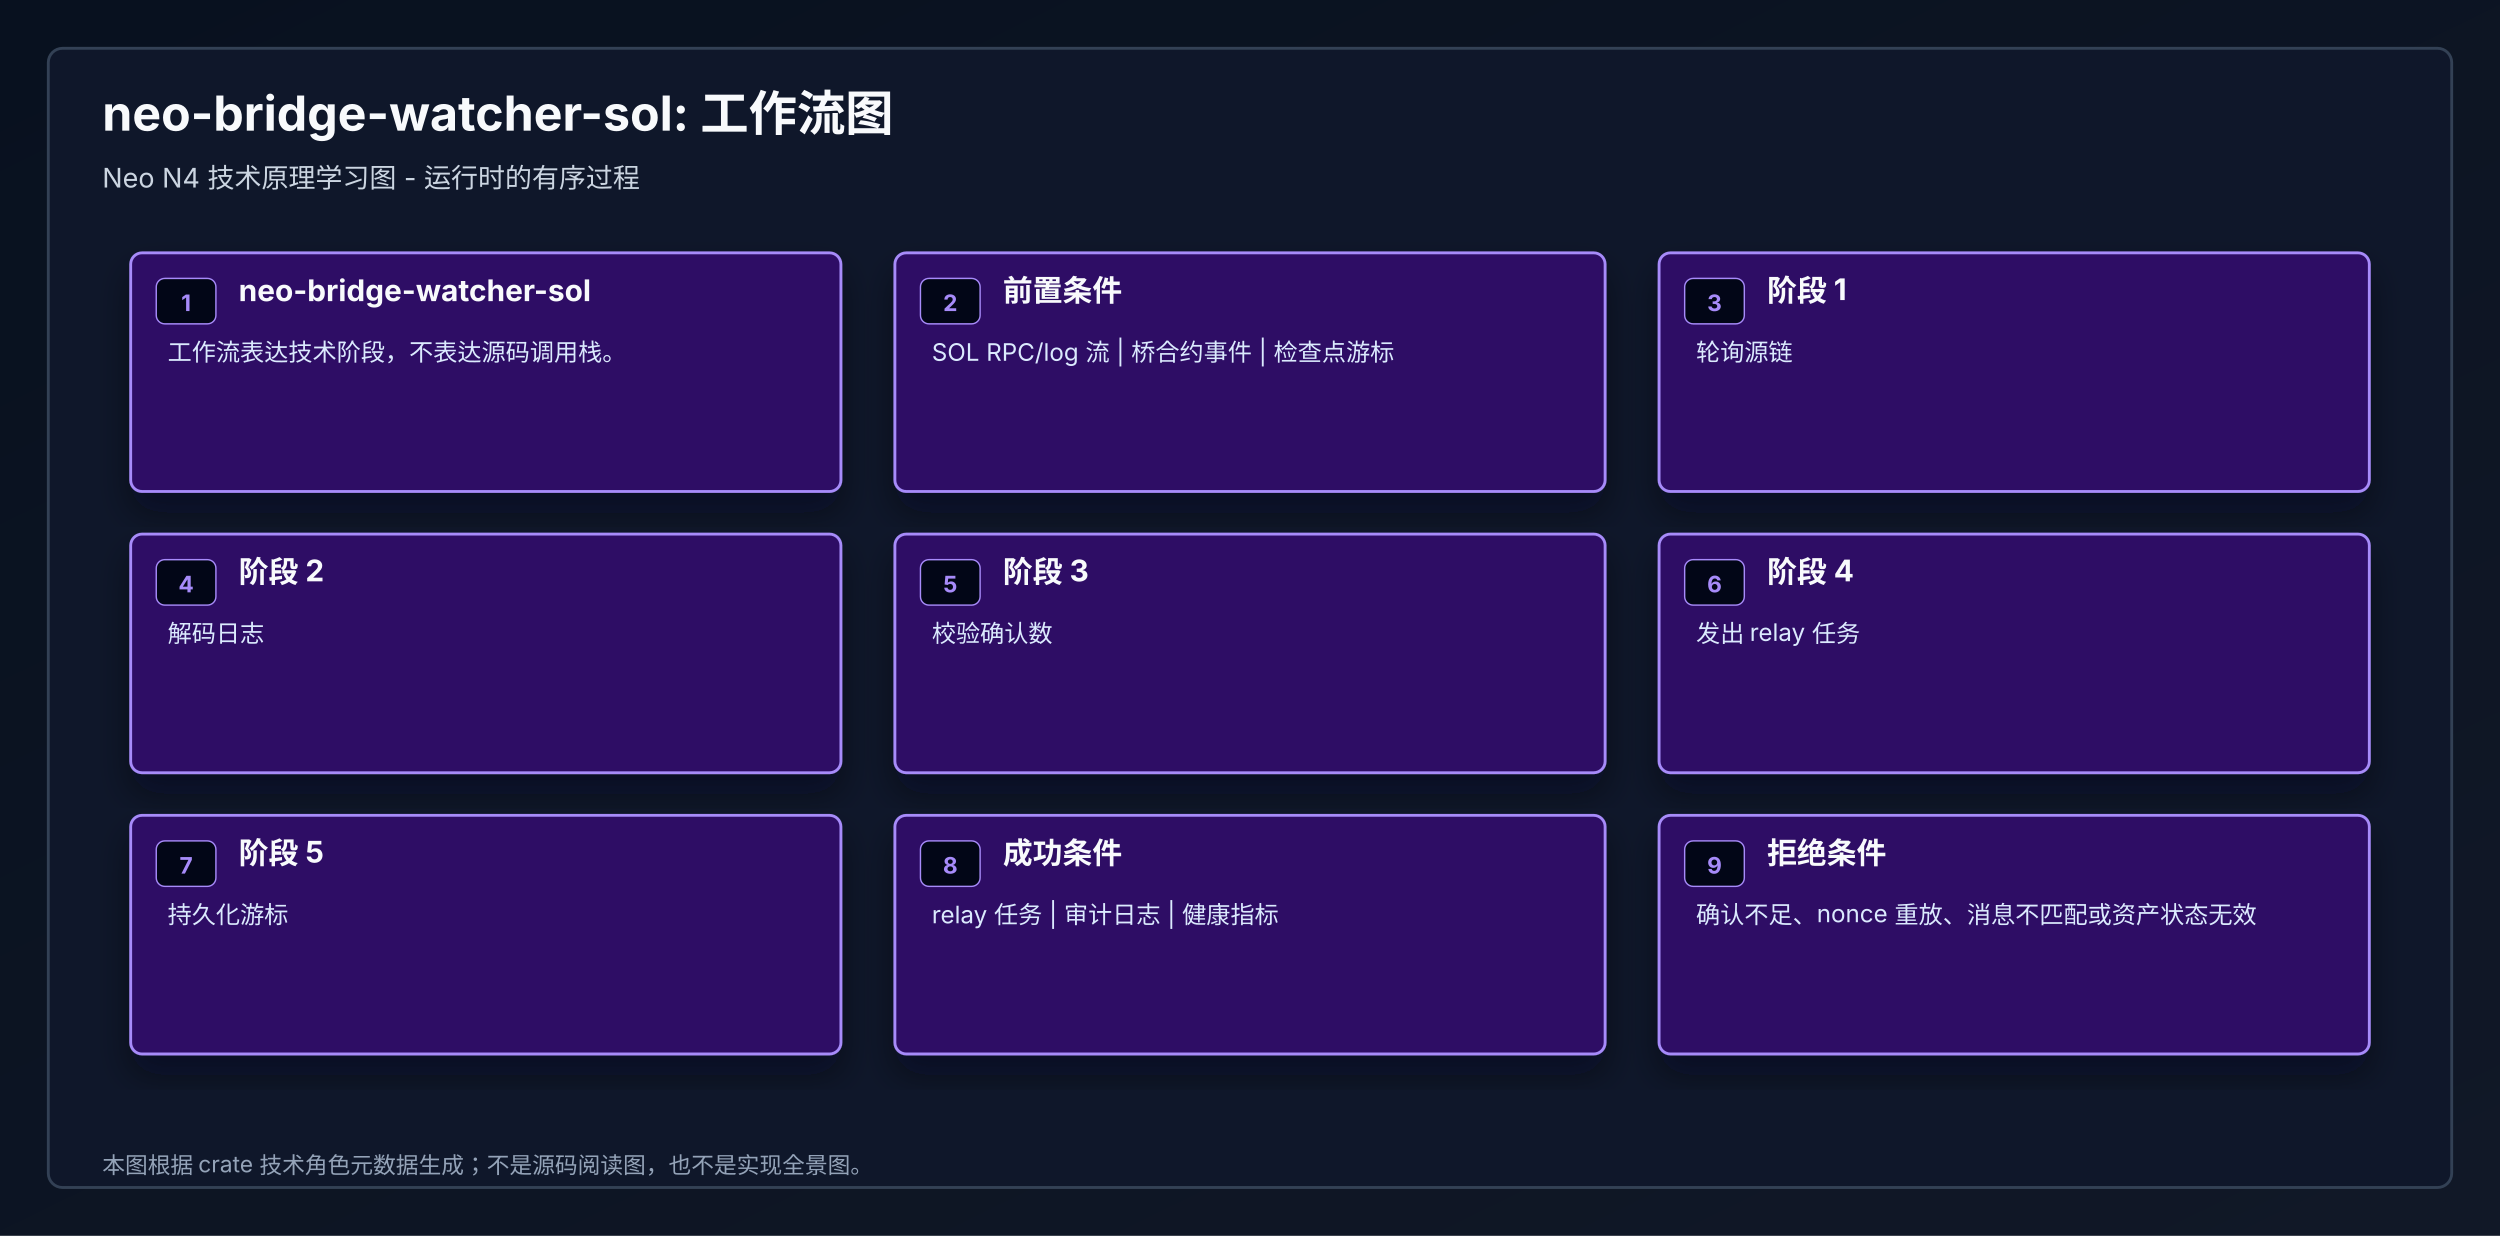
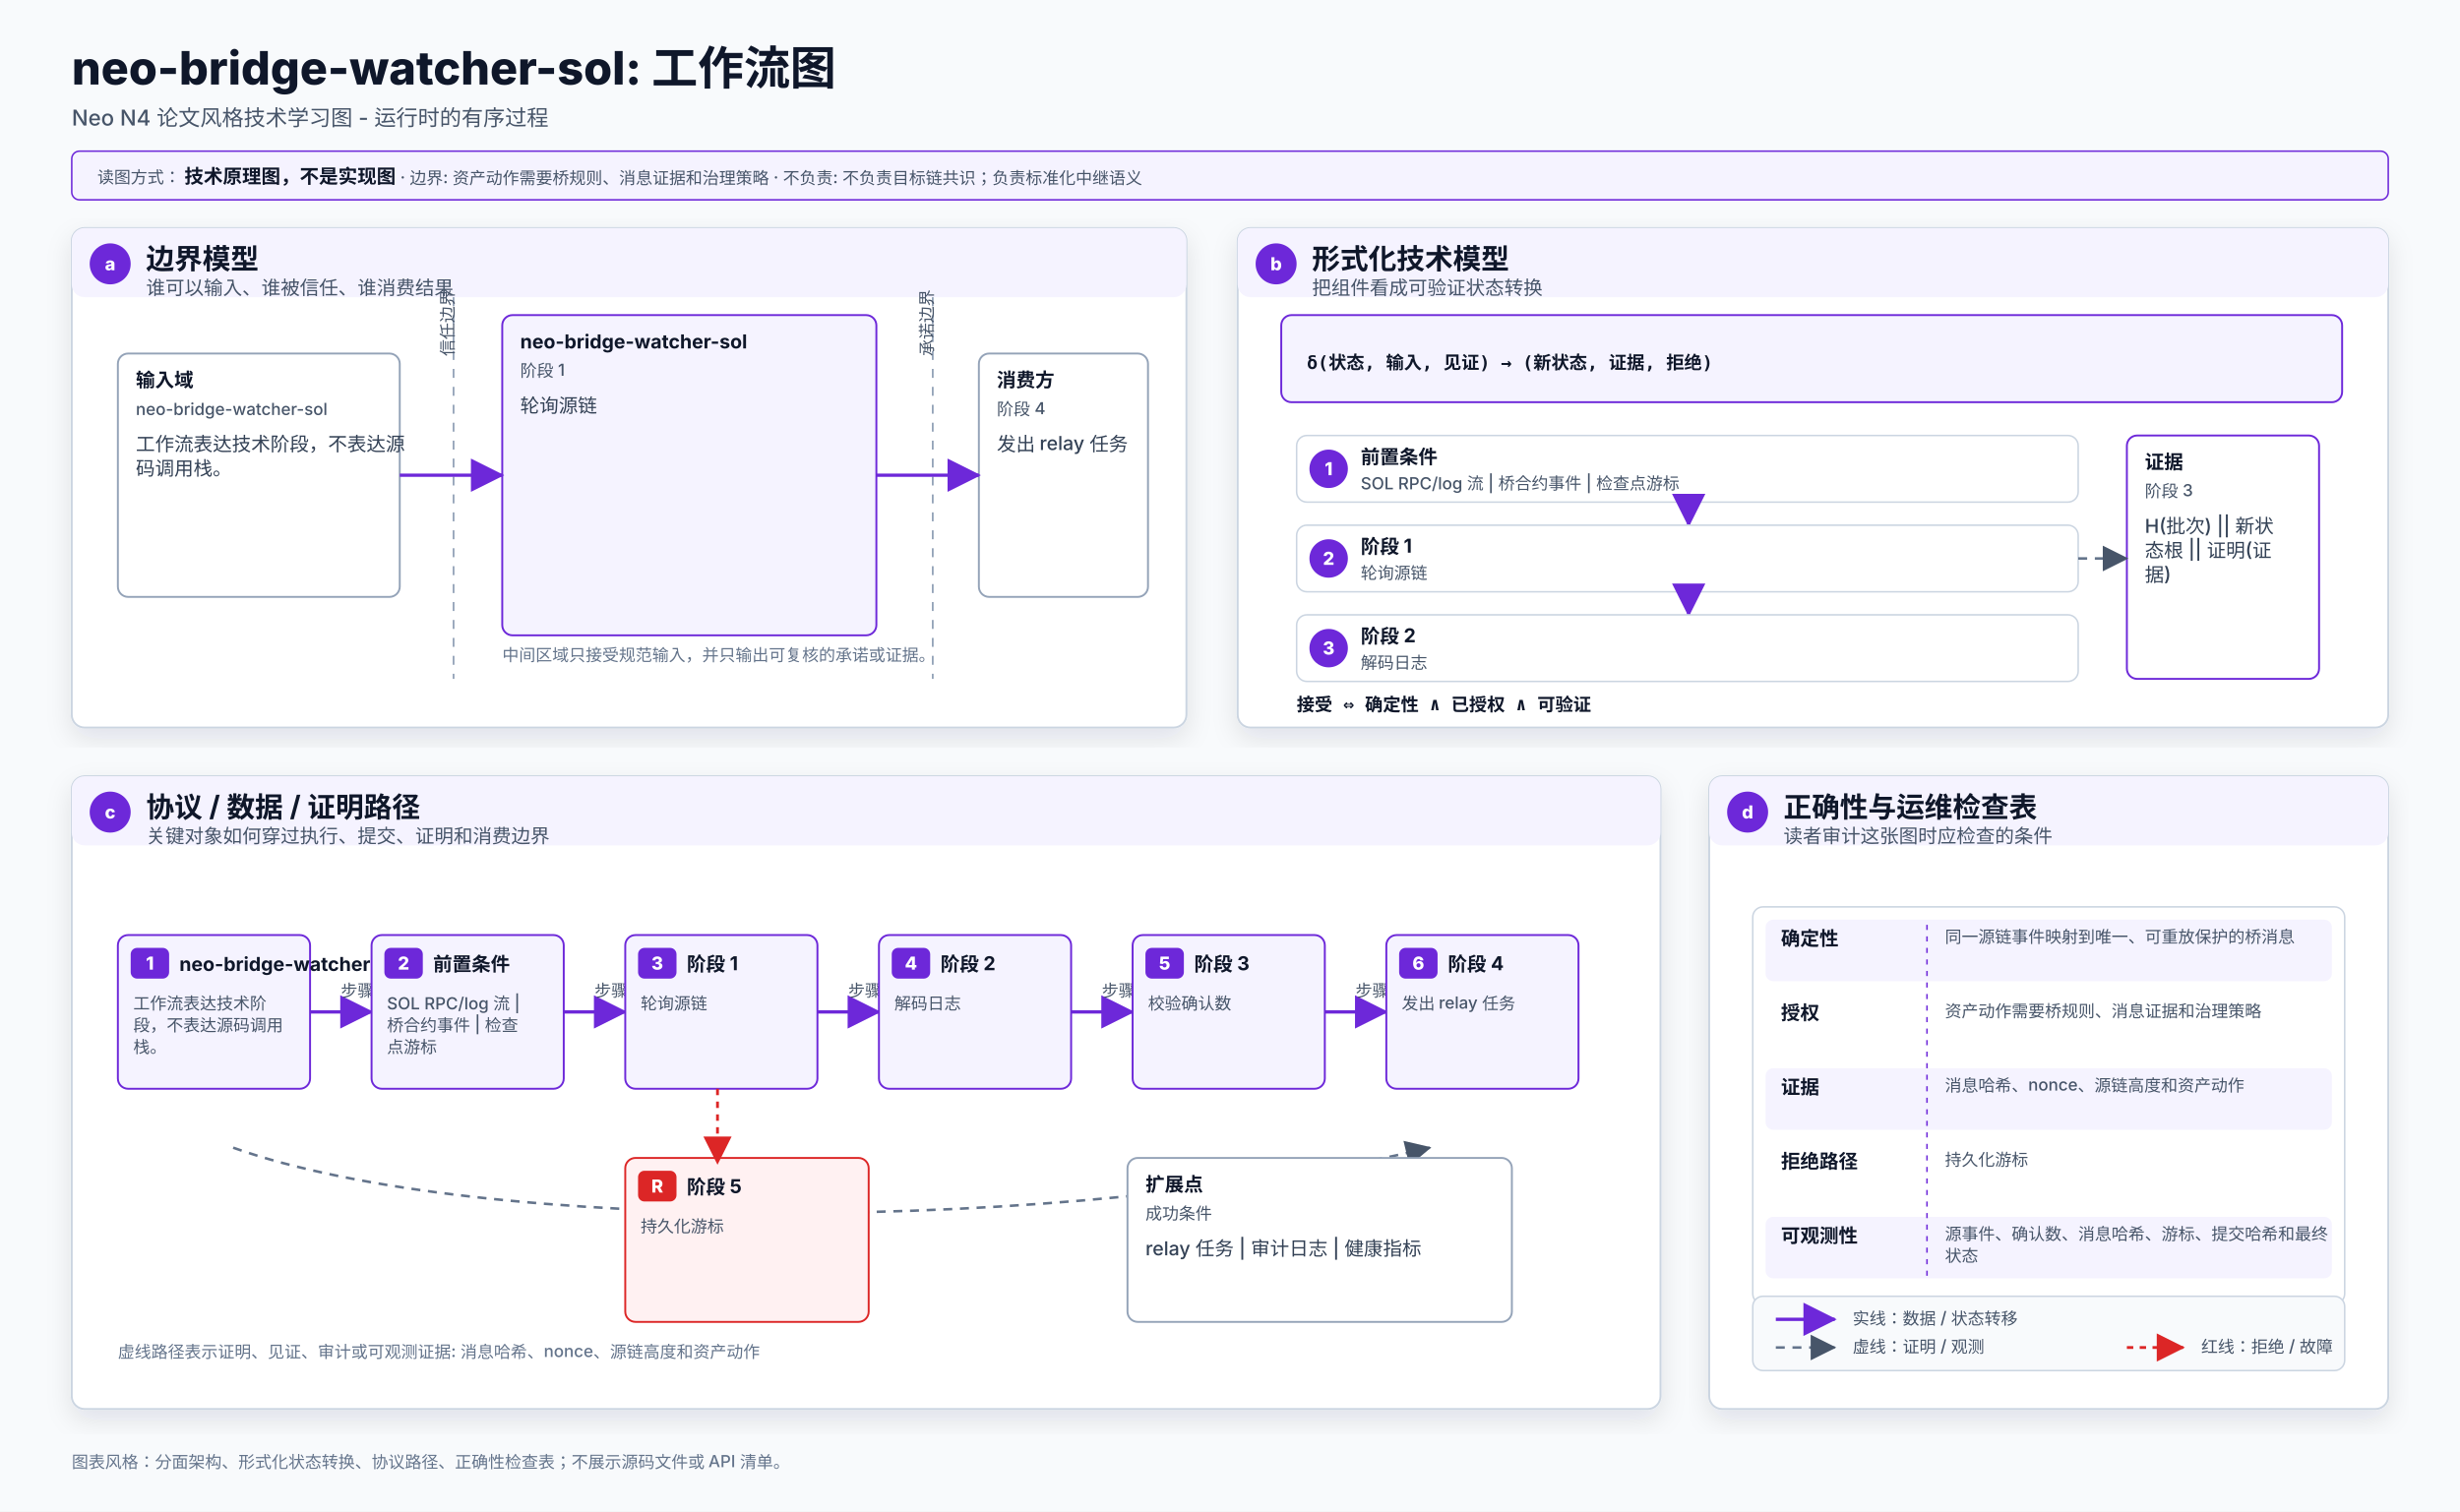
- <svg xmlns="http://www.w3.org/2000/svg" width="1760" height="870" viewBox="0 0 1760 870" role="img" aria-label="neo-bridge-watcher-sol 工作流图">
+ <svg xmlns="http://www.w3.org/2000/svg" width="1920" height="1180" viewBox="0 0 1920 1180" role="img" aria-label="neo-bridge-watcher-sol 工作流图">
  <defs>
-     <linearGradient id="bg" x1="0" y1="0" x2="1" y2="1">
-       <stop offset="0%" stop-color="#08111f" />
-       <stop offset="100%" stop-color="#111827" />
-     </linearGradient>
-     <filter id="shadow" x="-15%" y="-15%" width="130%" height="130%">
-       <feDropShadow dx="0" dy="14" stdDeviation="12" flood-color="#020617" flood-opacity="0.42" />
+     <marker id="arrow" viewBox="0 0 10 10" refX="9.4" refY="5" markerWidth="10" markerHeight="10" orient="auto">
+       <path d="M0,0 L10,5 L0,10 Z" fill="#475569" />
+     </marker>
+     <marker id="arrowAccent" viewBox="0 0 10 10" refX="9.4" refY="5" markerWidth="10" markerHeight="10" orient="auto">
+       <path d="M0,0 L10,5 L0,10 Z" fill="#6d28d9" />
+     </marker>
+     <marker id="arrowFault" viewBox="0 0 10 10" refX="9.4" refY="5" markerWidth="10" markerHeight="10" orient="auto">
+       <path d="M0,0 L10,5 L0,10 Z" fill="#dc2626" />
+     </marker>
+     <filter id="paperShadow" x="-3%" y="-4%" width="106%" height="108%">
+       <feDropShadow dx="0" dy="8" stdDeviation="10" flood-color="#0f172a" flood-opacity="0.10" />
    </filter>
+     <style>
+ .bg{fill:#f8fafc}.panel{fill:#ffffff;stroke:#cbd5e1;stroke-width:1.5;filter:url(#paperShadow)}
+ .panelTitle{font:700 22px 'Inter','Segoe UI',Arial,sans-serif;fill:#0f172a}.panelSub{font:500 15px 'Inter','Segoe UI',Arial,sans-serif;fill:#475569}
+ .title{font:800 36px 'Inter','Segoe UI',Arial,sans-serif;fill:#0f172a}.subtitle{font:500 17px 'Inter','Segoe UI',Arial,sans-serif;fill:#475569}
+ .small{font:500 13px 'Inter','Segoe UI',Arial,sans-serif;fill:#475569}.body{font:500 15px 'Inter','Segoe UI',Arial,sans-serif;fill:#334155}
+ .bodyStrong{font:750 15px 'Inter','Segoe UI',Arial,sans-serif;fill:#0f172a}.mono{font:650 14px 'Cascadia Mono','SFMono-Regular',Consolas,monospace;fill:#0f172a}
+ .label{font:800 14px 'Inter','Segoe UI',Arial,sans-serif;fill:#ffffff}.caption{font:500 13px 'Inter','Segoe UI',Arial,sans-serif;fill:#64748b}
+ .arrow{stroke:#475569;stroke-width:2.2;fill:none;marker-end:url(#arrow)}.arrowAccent{stroke:#6d28d9;stroke-width:2.6;fill:none;marker-end:url(#arrowAccent)}.arrowDash{stroke:#64748b;stroke-width:2;fill:none;stroke-dasharray:7 6;marker-end:url(#arrow)}.arrowFault{stroke:#dc2626;stroke-width:2.2;fill:none;stroke-dasharray:5 5;marker-end:url(#arrowFault)}
+ </style>
  </defs>
-   <rect width="1760" height="100%" fill="url(#bg)" />
-   <rect x="34" y="34" width="1692" height="802" rx="10" fill="#0f172a" stroke="#334155" stroke-width="2" />
-   <text x="72" y="92" fill="#f8fafc" font-family="Inter,Segoe UI,Arial,sans-serif" font-size="34" font-weight="700">neo-bridge-watcher-sol: 工作流图</text>
-   <text x="72" y="132" fill="#cbd5e1" font-family="Inter,Segoe UI,Arial,sans-serif" font-size="19">Neo N4 技术原理学习图 - 运行时的有序过程</text>
-   <rect x="92" y="178" width="500" height="168" rx="8" fill="#2e1065" stroke="#a78bfa" stroke-width="2" filter="url(#shadow)" />
-   <rect x="110" y="196" width="42" height="32" rx="6" fill="#020617" stroke="#a78bfa" stroke-width="1" />
-   <text x="131" y="219" text-anchor="middle" fill="#a78bfa" font-family="Inter,Segoe UI,Arial,sans-serif" font-size="16" font-weight="700">1</text>
-   <text x="168" y="212" fill="#f8fafc" font-family="Inter,Segoe UI,Arial,sans-serif" font-size="21" font-weight="700">neo-bridge-watcher-sol</text>
-   <text x="118" y="254" fill="#dbeafe" font-family="Inter,Segoe UI,Arial,sans-serif" font-size="17">工作流表达技术阶段，不表达源码调用栈。</text>
-   <rect x="630" y="178" width="500" height="168" rx="8" fill="#2e1065" stroke="#a78bfa" stroke-width="2" filter="url(#shadow)" />
-   <rect x="648" y="196" width="42" height="32" rx="6" fill="#020617" stroke="#a78bfa" stroke-width="1" />
-   <text x="669" y="219" text-anchor="middle" fill="#a78bfa" font-family="Inter,Segoe UI,Arial,sans-serif" font-size="16" font-weight="700">2</text>
-   <text x="706" y="212" fill="#f8fafc" font-family="Inter,Segoe UI,Arial,sans-serif" font-size="21" font-weight="700">前置条件</text>
-   <text x="656" y="254" fill="#dbeafe" font-family="Inter,Segoe UI,Arial,sans-serif" font-size="17">SOL RPC/log 流 | 桥合约事件 | 检查点游标</text>
-   <rect x="1168" y="178" width="500" height="168" rx="8" fill="#2e1065" stroke="#a78bfa" stroke-width="2" filter="url(#shadow)" />
-   <rect x="1186" y="196" width="42" height="32" rx="6" fill="#020617" stroke="#a78bfa" stroke-width="1" />
-   <text x="1207" y="219" text-anchor="middle" fill="#a78bfa" font-family="Inter,Segoe UI,Arial,sans-serif" font-size="16" font-weight="700">3</text>
-   <text x="1244" y="212" fill="#f8fafc" font-family="Inter,Segoe UI,Arial,sans-serif" font-size="21" font-weight="700">阶段 1</text>
-   <text x="1194" y="254" fill="#dbeafe" font-family="Inter,Segoe UI,Arial,sans-serif" font-size="17">轮询源链</text>
-   <rect x="92" y="376" width="500" height="168" rx="8" fill="#2e1065" stroke="#a78bfa" stroke-width="2" filter="url(#shadow)" />
-   <rect x="110" y="394" width="42" height="32" rx="6" fill="#020617" stroke="#a78bfa" stroke-width="1" />
-   <text x="131" y="417" text-anchor="middle" fill="#a78bfa" font-family="Inter,Segoe UI,Arial,sans-serif" font-size="16" font-weight="700">4</text>
-   <text x="168" y="410" fill="#f8fafc" font-family="Inter,Segoe UI,Arial,sans-serif" font-size="21" font-weight="700">阶段 2</text>
-   <text x="118" y="452" fill="#dbeafe" font-family="Inter,Segoe UI,Arial,sans-serif" font-size="17">解码日志</text>
-   <rect x="630" y="376" width="500" height="168" rx="8" fill="#2e1065" stroke="#a78bfa" stroke-width="2" filter="url(#shadow)" />
-   <rect x="648" y="394" width="42" height="32" rx="6" fill="#020617" stroke="#a78bfa" stroke-width="1" />
-   <text x="669" y="417" text-anchor="middle" fill="#a78bfa" font-family="Inter,Segoe UI,Arial,sans-serif" font-size="16" font-weight="700">5</text>
-   <text x="706" y="410" fill="#f8fafc" font-family="Inter,Segoe UI,Arial,sans-serif" font-size="21" font-weight="700">阶段 3</text>
-   <text x="656" y="452" fill="#dbeafe" font-family="Inter,Segoe UI,Arial,sans-serif" font-size="17">校验确认数</text>
-   <rect x="1168" y="376" width="500" height="168" rx="8" fill="#2e1065" stroke="#a78bfa" stroke-width="2" filter="url(#shadow)" />
-   <rect x="1186" y="394" width="42" height="32" rx="6" fill="#020617" stroke="#a78bfa" stroke-width="1" />
-   <text x="1207" y="417" text-anchor="middle" fill="#a78bfa" font-family="Inter,Segoe UI,Arial,sans-serif" font-size="16" font-weight="700">6</text>
-   <text x="1244" y="410" fill="#f8fafc" font-family="Inter,Segoe UI,Arial,sans-serif" font-size="21" font-weight="700">阶段 4</text>
-   <text x="1194" y="452" fill="#dbeafe" font-family="Inter,Segoe UI,Arial,sans-serif" font-size="17">发出 relay 任务</text>
-   <rect x="92" y="574" width="500" height="168" rx="8" fill="#2e1065" stroke="#a78bfa" stroke-width="2" filter="url(#shadow)" />
-   <rect x="110" y="592" width="42" height="32" rx="6" fill="#020617" stroke="#a78bfa" stroke-width="1" />
-   <text x="131" y="615" text-anchor="middle" fill="#a78bfa" font-family="Inter,Segoe UI,Arial,sans-serif" font-size="16" font-weight="700">7</text>
-   <text x="168" y="608" fill="#f8fafc" font-family="Inter,Segoe UI,Arial,sans-serif" font-size="21" font-weight="700">阶段 5</text>
-   <text x="118" y="650" fill="#dbeafe" font-family="Inter,Segoe UI,Arial,sans-serif" font-size="17">持久化游标</text>
-   <rect x="630" y="574" width="500" height="168" rx="8" fill="#2e1065" stroke="#a78bfa" stroke-width="2" filter="url(#shadow)" />
-   <rect x="648" y="592" width="42" height="32" rx="6" fill="#020617" stroke="#a78bfa" stroke-width="1" />
-   <text x="669" y="615" text-anchor="middle" fill="#a78bfa" font-family="Inter,Segoe UI,Arial,sans-serif" font-size="16" font-weight="700">8</text>
-   <text x="706" y="608" fill="#f8fafc" font-family="Inter,Segoe UI,Arial,sans-serif" font-size="21" font-weight="700">成功条件</text>
-   <text x="656" y="650" fill="#dbeafe" font-family="Inter,Segoe UI,Arial,sans-serif" font-size="17">relay 任务 | 审计日志 | 健康指标</text>
-   <rect x="1168" y="574" width="500" height="168" rx="8" fill="#2e1065" stroke="#a78bfa" stroke-width="2" filter="url(#shadow)" />
-   <rect x="1186" y="592" width="42" height="32" rx="6" fill="#020617" stroke="#a78bfa" stroke-width="1" />
-   <text x="1207" y="615" text-anchor="middle" fill="#a78bfa" font-family="Inter,Segoe UI,Arial,sans-serif" font-size="16" font-weight="700">9</text>
-   <text x="1244" y="608" fill="#f8fafc" font-family="Inter,Segoe UI,Arial,sans-serif" font-size="21" font-weight="700">拒绝条件</text>
-   <text x="1194" y="650" fill="#dbeafe" font-family="Inter,Segoe UI,Arial,sans-serif" font-size="17">确认不足、nonce 重放、消息不匹配或资产状态无效</text>
-   <text x="72" y="826" fill="#94a3b8" font-family="Inter,Segoe UI,Arial,sans-serif" font-size="16">本图根据 crate 技术角色元数据生成；不是源码阅读图，也不是实现全景图。</text>
+   <rect class="bg" width="1920" height="1180" />
+   <text x="56" y="66" class="title">neo-bridge-watcher-sol: 工作流图</text>
+   <text x="56" y="98" class="subtitle">Neo N4 论文风格技术学习图 - 运行时的有序过程</text>
+   <rect x="56" y="118" width="1808" height="38" rx="6" fill="#f5f3ff" stroke="#6d28d9" stroke-width="1.2" />
+   <text x="76" y="143" class="small">读图方式： <tspan class="bodyStrong">技术原理图，不是实现图</tspan> · 边界: 资产动作需要桥规则、消息证据和治理策略 · 不负责: 不负责目标链共识；负责标准化中继语义</text>
+   <rect x="56" y="178" width="870" height="390" rx="10" class="panel" />
+   <rect x="56" y="178" width="870" height="54" rx="10" fill="#f5f3ff" stroke="#cbd5e1" stroke-width="0" />
+   <circle cx="86" cy="206" r="16" fill="#6d28d9" />
+   <text x="86" y="211" text-anchor="middle" class="label">a</text>
+   <text x="114" y="210" class="panelTitle">边界模型</text>
+   <text x="114" y="230" class="panelSub">谁可以输入、谁被信任、谁消费结果</text>
+   <rect x="966" y="178" width="898" height="390" rx="10" class="panel" />
+   <rect x="966" y="178" width="898" height="54" rx="10" fill="#f5f3ff" stroke="#cbd5e1" stroke-width="0" />
+   <circle cx="996" cy="206" r="16" fill="#6d28d9" />
+   <text x="996" y="211" text-anchor="middle" class="label">b</text>
+   <text x="1024" y="210" class="panelTitle">形式化技术模型</text>
+   <text x="1024" y="230" class="panelSub">把组件看成可验证状态转换</text>
+   <rect x="56" y="606" width="1240" height="494" rx="10" class="panel" />
+   <rect x="56" y="606" width="1240" height="54" rx="10" fill="#f5f3ff" stroke="#cbd5e1" stroke-width="0" />
+   <circle cx="86" cy="634" r="16" fill="#6d28d9" />
+   <text x="86" y="639" text-anchor="middle" class="label">c</text>
+   <text x="114" y="638" class="panelTitle">协议 / 数据 / 证明路径</text>
+   <text x="114" y="658" class="panelSub">关键对象如何穿过执行、提交、证明和消费边界</text>
+   <rect x="1334" y="606" width="530" height="494" rx="10" class="panel" />
+   <rect x="1334" y="606" width="530" height="54" rx="10" fill="#f5f3ff" stroke="#cbd5e1" stroke-width="0" />
+   <circle cx="1364" cy="634" r="16" fill="#6d28d9" />
+   <text x="1364" y="639" text-anchor="middle" class="label">d</text>
+   <text x="1392" y="638" class="panelTitle">正确性与运维检查表</text>
+   <text x="1392" y="658" class="panelSub">读者审计这张图时应检查的条件</text>
+   <rect x="92" y="276" width="220" height="190" rx="8" fill="#ffffff" stroke="#94a3b8" stroke-width="1.5" />
+   <text x="106" y="302" class="bodyStrong">输入域</text>
+   <text x="106" y="324" class="small">neo-bridge-watcher-sol</text>
+   <text x="106" y="352" class="body">工作流表达技术阶段，不表达源</text>
+   <text x="106" y="371" class="body">码调用栈。</text>
+   <line x1="354" y1="232" x2="354" y2="530" stroke="#94a3b8" stroke-width="1.4" stroke-dasharray="7 7" />
+   <text x="354" y="252" class="small" text-anchor="middle" transform="rotate(-90 354 252)">信任边界</text>
+   <rect x="392" y="246" width="292" height="250" rx="8" fill="#f5f3ff" stroke="#6d28d9" stroke-width="1.5" />
+   <text x="406" y="272" class="bodyStrong">neo-bridge-watcher-sol</text>
+   <text x="406" y="294" class="small">阶段 1</text>
+   <text x="406" y="322" class="body">轮询源链</text>
+   <line x1="728" y1="232" x2="728" y2="530" stroke="#94a3b8" stroke-width="1.4" stroke-dasharray="7 7" />
+   <text x="728" y="252" class="small" text-anchor="middle" transform="rotate(-90 728 252)">承诺边界</text>
+   <rect x="764" y="276" width="132" height="190" rx="8" fill="#ffffff" stroke="#94a3b8" stroke-width="1.5" />
+   <text x="778" y="302" class="bodyStrong">消费方</text>
+   <text x="778" y="324" class="small">阶段 4</text>
+   <text x="778" y="352" class="body">发出 relay 任务</text>
+   <path class="arrowAccent" d="M312 371 C338 371 358 371 392 371" />
+   <path class="arrowAccent" d="M684 371 C706 371 730 371 764 371" />
+   <text x="392" y="516" class="caption">中间区域只接受规范输入，并只输出可复核的承诺或证据。</text>
+   <rect x="1000" y="246" width="828" height="68" rx="8" fill="#f5f3ff" stroke="#6d28d9" stroke-width="1.5" />
+   <text x="1020" y="288" class="mono">δ(状态, 输入, 见证) → (新状态, 证据, 拒绝)</text>
+   <rect x="1012" y="340" width="610" height="52" rx="8" fill="#ffffff" stroke="#cbd5e1" stroke-width="1.2" />
+   <circle cx="1037" cy="366" r="15" fill="#6d28d9" />
+   <text x="1037" y="371" text-anchor="middle" class="label">1</text>
+   <text x="1062" y="362" class="bodyStrong">前置条件</text>
+   <text x="1062" y="382" class="small">SOL RPC/log 流 | 桥合约事件 | 检查点游标</text>
+   <path class="arrowAccent" d="M1318 392 L1318 410" />
+   <rect x="1012" y="410" width="610" height="52" rx="8" fill="#ffffff" stroke="#cbd5e1" stroke-width="1.2" />
+   <circle cx="1037" cy="436" r="15" fill="#6d28d9" />
+   <text x="1037" y="441" text-anchor="middle" class="label">2</text>
+   <text x="1062" y="432" class="bodyStrong">阶段 1</text>
+   <text x="1062" y="452" class="small">轮询源链</text>
+   <path class="arrowAccent" d="M1318 462 L1318 480" />
+   <rect x="1012" y="480" width="610" height="52" rx="8" fill="#ffffff" stroke="#cbd5e1" stroke-width="1.2" />
+   <circle cx="1037" cy="506" r="15" fill="#6d28d9" />
+   <text x="1037" y="511" text-anchor="middle" class="label">3</text>
+   <text x="1062" y="502" class="bodyStrong">阶段 2</text>
+   <text x="1062" y="522" class="small">解码日志</text>
+   <rect x="1660" y="340" width="150" height="190" rx="8" fill="#ffffff" stroke="#6d28d9" stroke-width="1.5" />
+   <text x="1674" y="366" class="bodyStrong">证据</text>
+   <text x="1674" y="388" class="small">阶段 3</text>
+   <text x="1674" y="416" class="body">H(批次) || 新状</text>
+   <text x="1674" y="435" class="body">态根 || 证明(证</text>
+   <text x="1674" y="454" class="body">据)</text>
+   <path class="arrowDash" d="M1622 436 C1642 436 1648 436 1660 436" />
+   <text x="1012" y="555" class="mono">接受 ⇔ 确定性 ∧ 已授权 ∧ 可验证</text>
+   <rect x="92" y="730" width="150" height="120" rx="8" fill="#f5f3ff" stroke="#6d28d9" stroke-width="1.5" />
+   <rect x="102" y="740" width="30" height="24" rx="5" fill="#6d28d9" />
+   <text x="117" y="757" text-anchor="middle" class="label">1</text>
+   <text x="140" y="758" class="bodyStrong">neo-bridge-watcher-sol</text>
+   <text x="104" y="788" class="small">工作流表达技术阶</text>
+   <text x="104" y="805" class="small">段，不表达源码调用</text>
+   <text x="104" y="822" class="small">栈。</text>
+   <path class="arrowAccent" d="M242 790 L290 790" />
+   <text x="266" y="778" class="small">步骤 1</text>
+   <rect x="290" y="730" width="150" height="120" rx="8" fill="#f5f3ff" stroke="#6d28d9" stroke-width="1.5" />
+   <rect x="300" y="740" width="30" height="24" rx="5" fill="#6d28d9" />
+   <text x="315" y="757" text-anchor="middle" class="label">2</text>
+   <text x="338" y="758" class="bodyStrong">前置条件</text>
+   <text x="302" y="788" class="small">SOL RPC/log 流 | </text>
+   <text x="302" y="805" class="small">桥合约事件 | 检查</text>
+   <text x="302" y="822" class="small">点游标</text>
+   <path class="arrowAccent" d="M440 790 L488 790" />
+   <text x="464" y="778" class="small">步骤 2</text>
+   <rect x="488" y="730" width="150" height="120" rx="8" fill="#f5f3ff" stroke="#6d28d9" stroke-width="1.5" />
+   <rect x="498" y="740" width="30" height="24" rx="5" fill="#6d28d9" />
+   <text x="513" y="757" text-anchor="middle" class="label">3</text>
+   <text x="536" y="758" class="bodyStrong">阶段 1</text>
+   <text x="500" y="788" class="small">轮询源链</text>
+   <path class="arrowAccent" d="M638 790 L686 790" />
+   <text x="662" y="778" class="small">步骤 3</text>
+   <rect x="686" y="730" width="150" height="120" rx="8" fill="#f5f3ff" stroke="#6d28d9" stroke-width="1.5" />
+   <rect x="696" y="740" width="30" height="24" rx="5" fill="#6d28d9" />
+   <text x="711" y="757" text-anchor="middle" class="label">4</text>
+   <text x="734" y="758" class="bodyStrong">阶段 2</text>
+   <text x="698" y="788" class="small">解码日志</text>
+   <path class="arrowAccent" d="M836 790 L884 790" />
+   <text x="860" y="778" class="small">步骤 4</text>
+   <rect x="884" y="730" width="150" height="120" rx="8" fill="#f5f3ff" stroke="#6d28d9" stroke-width="1.5" />
+   <rect x="894" y="740" width="30" height="24" rx="5" fill="#6d28d9" />
+   <text x="909" y="757" text-anchor="middle" class="label">5</text>
+   <text x="932" y="758" class="bodyStrong">阶段 3</text>
+   <text x="896" y="788" class="small">校验确认数</text>
+   <path class="arrowAccent" d="M1034 790 L1082 790" />
+   <text x="1058" y="778" class="small">步骤 5</text>
+   <rect x="1082" y="730" width="150" height="120" rx="8" fill="#f5f3ff" stroke="#6d28d9" stroke-width="1.5" />
+   <rect x="1092" y="740" width="30" height="24" rx="5" fill="#6d28d9" />
+   <text x="1107" y="757" text-anchor="middle" class="label">6</text>
+   <text x="1130" y="758" class="bodyStrong">阶段 4</text>
+   <text x="1094" y="788" class="small">发出 relay 任务</text>
+   <path class="arrowDash" d="M182 896 C372 964 832 964 1116 896" />
+   <rect x="488" y="904" width="190" height="128" rx="8" fill="#fff1f2" stroke="#dc2626" stroke-width="1.5" />
+   <rect x="498" y="914" width="30" height="24" rx="5" fill="#dc2626" />
+   <text x="513" y="931" text-anchor="middle" class="label">R</text>
+   <text x="536" y="932" class="bodyStrong">阶段 5</text>
+   <text x="500" y="962" class="small">持久化游标</text>
+   <path class="arrowFault" d="M560 850 L560 908" />
+   <rect x="880" y="904" width="300" height="128" rx="8" fill="#ffffff" stroke="#94a3b8" stroke-width="1.5" />
+   <text x="894" y="930" class="bodyStrong">扩展点</text>
+   <text x="894" y="952" class="small">成功条件</text>
+   <text x="894" y="980" class="body">relay 任务 | 审计日志 | 健康指标</text>
+   <text x="92" y="1060" class="caption">虚线路径表示证明、见证、审计或可观测证据: 消息哈希、nonce、源链高度和资产动作</text>
+   <rect x="1368" y="708" width="462" height="310" rx="8" fill="#ffffff" stroke="#cbd5e1" stroke-width="1.2" />
+   <rect x="1378" y="718" width="442" height="48" rx="6" fill="#f5f3ff" />
+   <text x="1390" y="738" class="bodyStrong">确定性</text>
+   <text x="1518" y="736" class="small">同一源链事件映射到唯一、可重放保护的桥消息</text>
+   <rect x="1378" y="776" width="442" height="48" rx="6" fill="#ffffff" />
+   <text x="1390" y="796" class="bodyStrong">授权</text>
+   <text x="1518" y="794" class="small">资产动作需要桥规则、消息证据和治理策略</text>
+   <rect x="1378" y="834" width="442" height="48" rx="6" fill="#f5f3ff" />
+   <text x="1390" y="854" class="bodyStrong">证据</text>
+   <text x="1518" y="852" class="small">消息哈希、nonce、源链高度和资产动作</text>
+   <rect x="1378" y="892" width="442" height="48" rx="6" fill="#ffffff" />
+   <text x="1390" y="912" class="bodyStrong">拒绝路径</text>
+   <text x="1518" y="910" class="small">持久化游标</text>
+   <rect x="1378" y="950" width="442" height="48" rx="6" fill="#f5f3ff" />
+   <text x="1390" y="970" class="bodyStrong">可观测性</text>
+   <text x="1518" y="968" class="small">源事件、确认数、消息哈希、游标、提交哈希和最终</text>
+   <text x="1518" y="985" class="small">状态</text>
+   <line x1="1504" y1="722" x2="1504" y2="998" stroke="#6d28d9" stroke-width="1.2" stroke-dasharray="4 5" />
+   <rect x="1368" y="1012" width="462" height="58" rx="8" fill="#f8fafc" stroke="#cbd5e1" stroke-width="1.2" />
+   <line x1="1386" y1="1030" x2="1432" y2="1030" stroke="#6d28d9" stroke-width="2.6" marker-end="url(#arrowAccent)" />
+   <text x="1446" y="1034" class="small">实线：数据 / 状态转移</text>
+   <line x1="1386" y1="1052" x2="1432" y2="1052" stroke="#64748b" stroke-width="2" stroke-dasharray="7 6" marker-end="url(#arrow)" />
+   <text x="1446" y="1056" class="small">虚线：证明 / 观测</text>
+   <line x1="1660" y1="1052" x2="1704" y2="1052" stroke="#dc2626" stroke-width="2.2" stroke-dasharray="5 5" marker-end="url(#arrowFault)" />
+   <text x="1718" y="1056" class="small">红线：拒绝 / 故障</text>
+   <text x="56" y="1146" class="caption">图表风格：分面架构、形式化状态转换、协议路径、正确性检查表；不展示源码文件或 API 清单。</text>
</svg>
